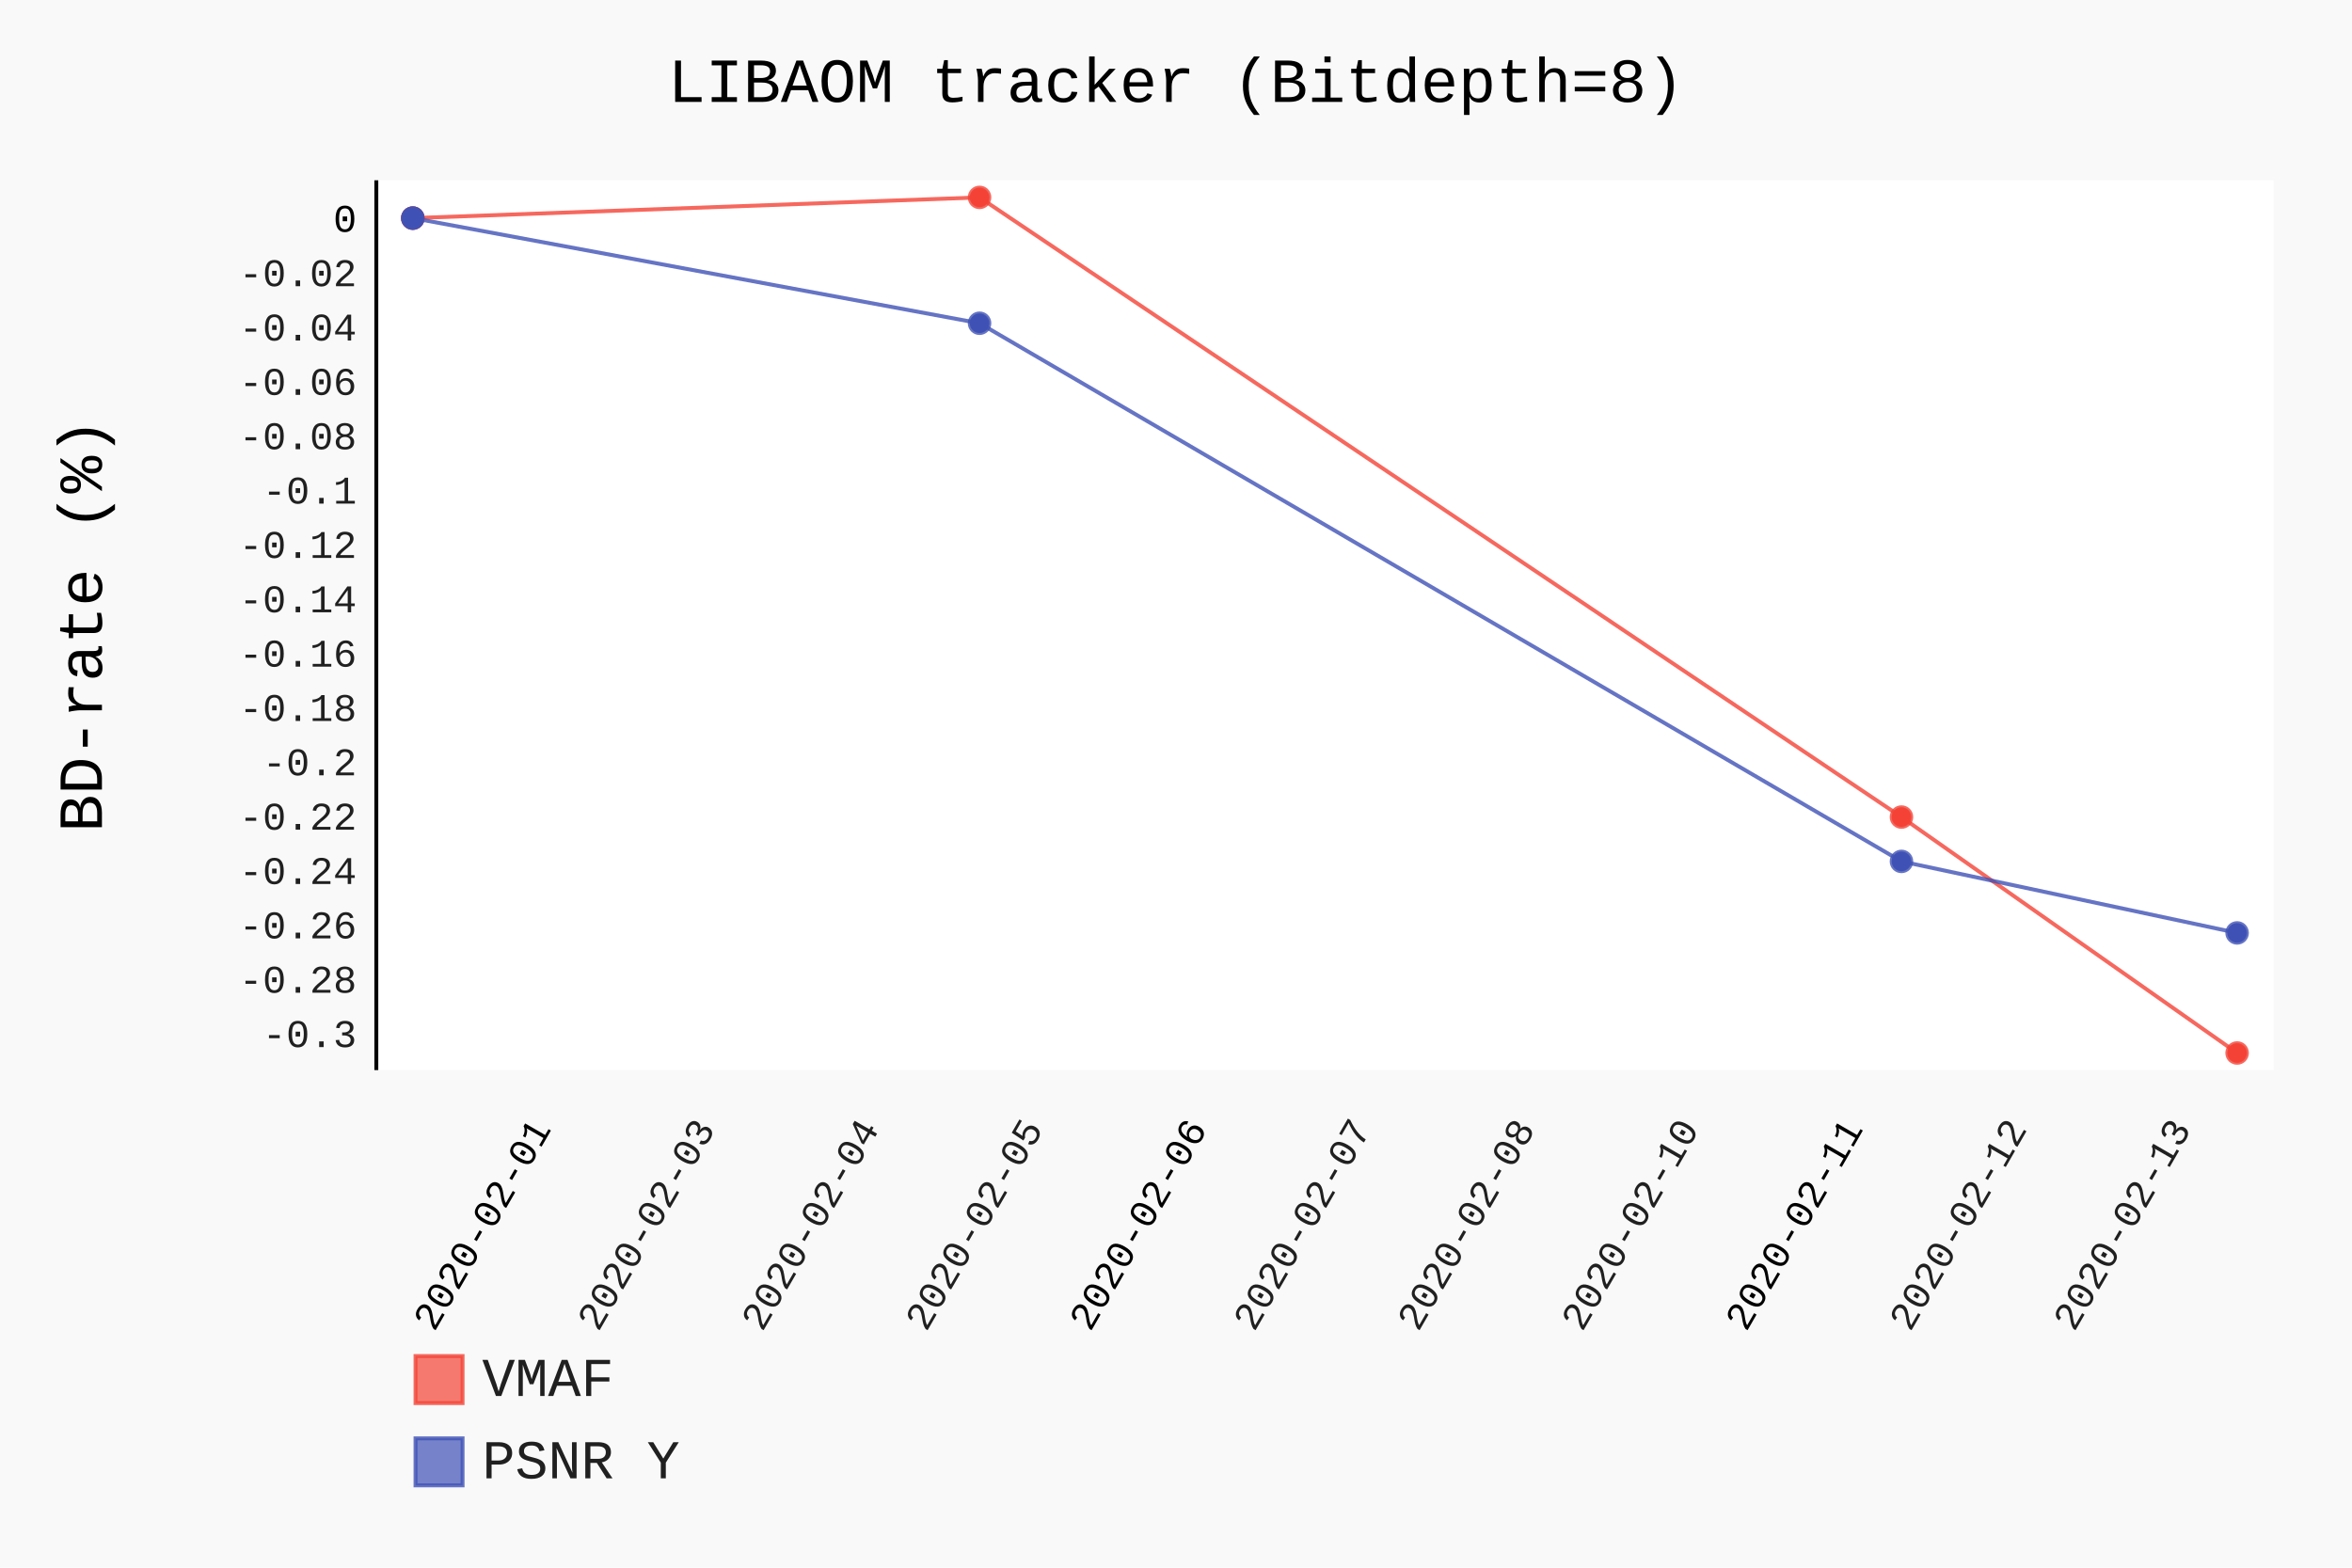
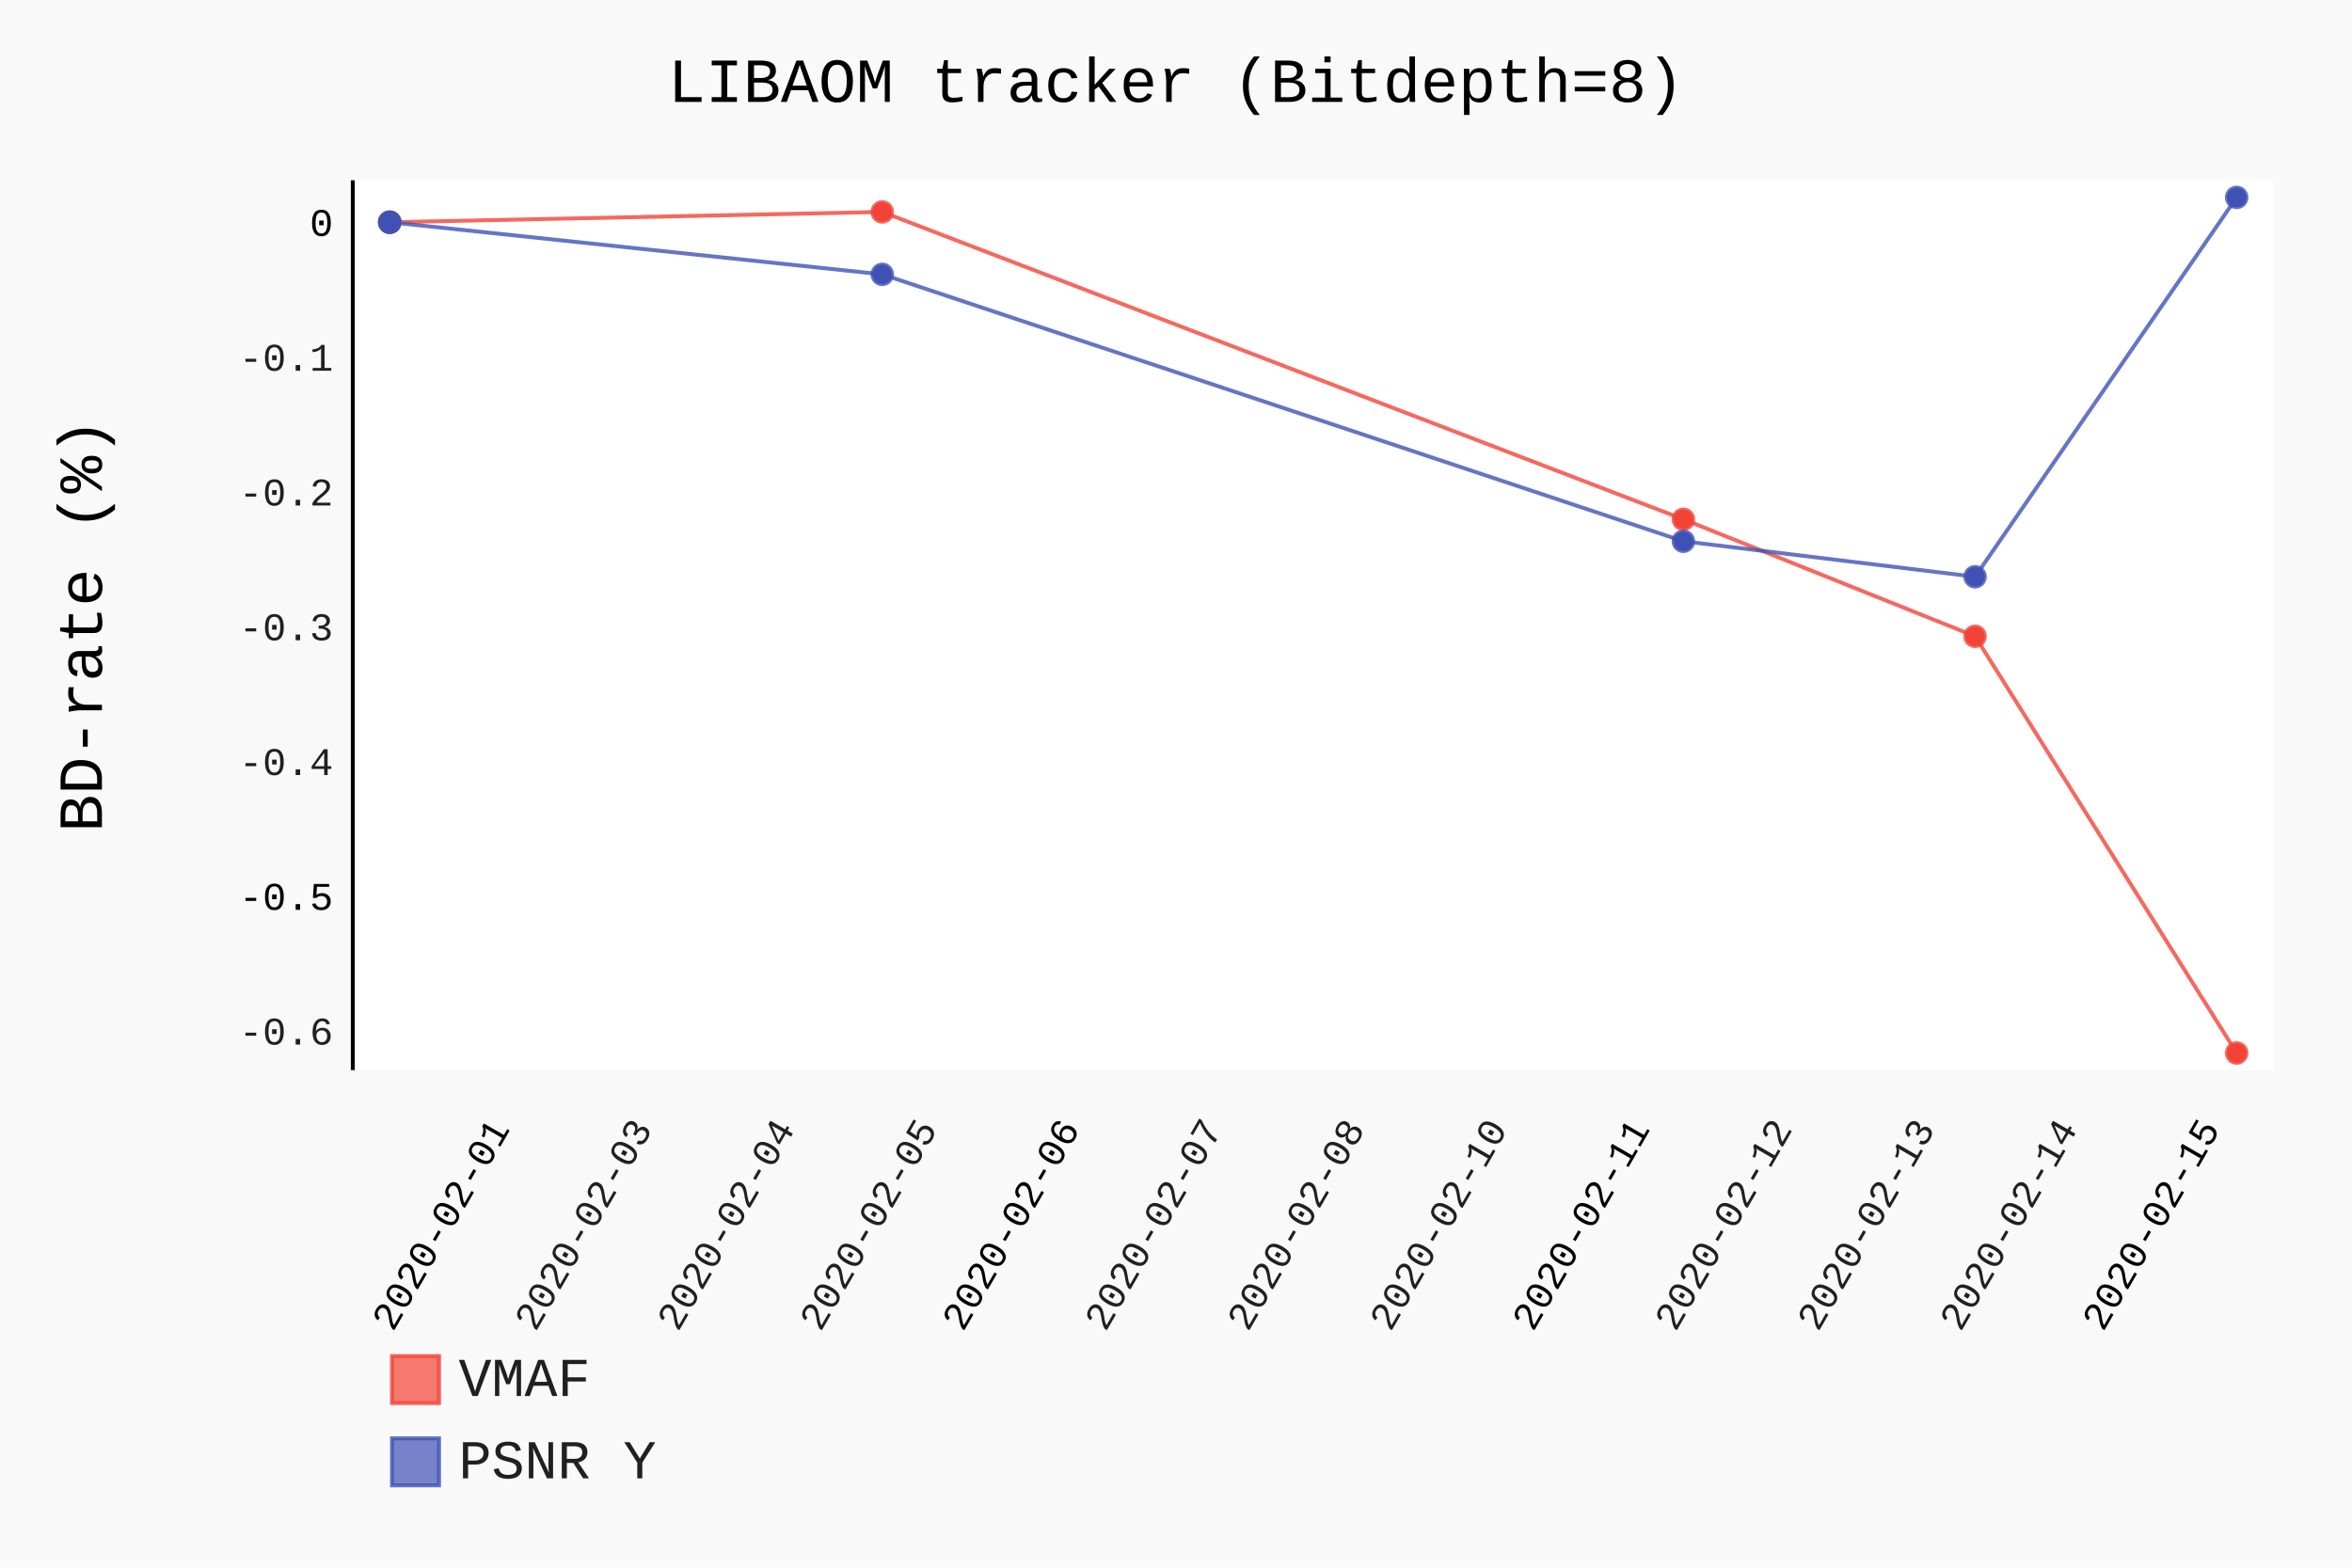
- <svg xmlns="http://www.w3.org/2000/svg" class="pygal-chart" id="chart-d21e7cd3-9c74-4532-ad8c-9af0bdebcf5a" viewBox="0 0 600 400">
+ <svg xmlns="http://www.w3.org/2000/svg" class="pygal-chart" id="chart-98905da1-d325-4386-972f-c944b4913d16" viewBox="0 0 600 400">
  <defs>
-     <style type="text/css">#chart-d21e7cd3-9c74-4532-ad8c-9af0bdebcf5a{-webkit-user-select:none;-webkit-font-smoothing:antialiased;font-family:Consolas,"Liberation Mono",Menlo,Courier,monospace}#chart-d21e7cd3-9c74-4532-ad8c-9af0bdebcf5a .title{font-family:Consolas,"Liberation Mono",Menlo,Courier,monospace;font-size:16px}#chart-d21e7cd3-9c74-4532-ad8c-9af0bdebcf5a .legends .legend text{font-family:Consolas,"Liberation Mono",Menlo,Courier,monospace;font-size:14px}#chart-d21e7cd3-9c74-4532-ad8c-9af0bdebcf5a .axis text{font-family:Consolas,"Liberation Mono",Menlo,Courier,monospace;font-size:10px}#chart-d21e7cd3-9c74-4532-ad8c-9af0bdebcf5a .axis text.major{font-family:Consolas,"Liberation Mono",Menlo,Courier,monospace;font-size:10px}#chart-d21e7cd3-9c74-4532-ad8c-9af0bdebcf5a .text-overlay text.value{font-family:Consolas,"Liberation Mono",Menlo,Courier,monospace;font-size:16px}#chart-d21e7cd3-9c74-4532-ad8c-9af0bdebcf5a .text-overlay text.label{font-family:Consolas,"Liberation Mono",Menlo,Courier,monospace;font-size:10px}#chart-d21e7cd3-9c74-4532-ad8c-9af0bdebcf5a .tooltip{font-family:Consolas,"Liberation Mono",Menlo,Courier,monospace;font-size:14px}#chart-d21e7cd3-9c74-4532-ad8c-9af0bdebcf5a text.no_data{font-family:Consolas,"Liberation Mono",Menlo,Courier,monospace;font-size:64px}
- #chart-d21e7cd3-9c74-4532-ad8c-9af0bdebcf5a{background-color:rgba(249,249,249,1)}#chart-d21e7cd3-9c74-4532-ad8c-9af0bdebcf5a path,#chart-d21e7cd3-9c74-4532-ad8c-9af0bdebcf5a line,#chart-d21e7cd3-9c74-4532-ad8c-9af0bdebcf5a rect,#chart-d21e7cd3-9c74-4532-ad8c-9af0bdebcf5a circle{-webkit-transition:150ms;-moz-transition:150ms;transition:150ms}#chart-d21e7cd3-9c74-4532-ad8c-9af0bdebcf5a .graph &gt; .background{fill:rgba(249,249,249,1)}#chart-d21e7cd3-9c74-4532-ad8c-9af0bdebcf5a .plot &gt; .background{fill:rgba(255,255,255,1)}#chart-d21e7cd3-9c74-4532-ad8c-9af0bdebcf5a .graph{fill:rgba(0,0,0,.87)}#chart-d21e7cd3-9c74-4532-ad8c-9af0bdebcf5a text.no_data{fill:rgba(0,0,0,1)}#chart-d21e7cd3-9c74-4532-ad8c-9af0bdebcf5a .title{fill:rgba(0,0,0,1)}#chart-d21e7cd3-9c74-4532-ad8c-9af0bdebcf5a .legends .legend text{fill:rgba(0,0,0,.87)}#chart-d21e7cd3-9c74-4532-ad8c-9af0bdebcf5a .legends .legend:hover text{fill:rgba(0,0,0,1)}#chart-d21e7cd3-9c74-4532-ad8c-9af0bdebcf5a .axis .line{stroke:rgba(0,0,0,1)}#chart-d21e7cd3-9c74-4532-ad8c-9af0bdebcf5a .axis .guide.line{stroke:rgba(0,0,0,.54)}#chart-d21e7cd3-9c74-4532-ad8c-9af0bdebcf5a .axis .major.line{stroke:rgba(0,0,0,.87)}#chart-d21e7cd3-9c74-4532-ad8c-9af0bdebcf5a .axis text.major{fill:rgba(0,0,0,1)}#chart-d21e7cd3-9c74-4532-ad8c-9af0bdebcf5a .axis.y .guides:hover .guide.line,#chart-d21e7cd3-9c74-4532-ad8c-9af0bdebcf5a .line-graph .axis.x .guides:hover .guide.line,#chart-d21e7cd3-9c74-4532-ad8c-9af0bdebcf5a .stackedline-graph .axis.x .guides:hover .guide.line,#chart-d21e7cd3-9c74-4532-ad8c-9af0bdebcf5a .xy-graph .axis.x .guides:hover .guide.line{stroke:rgba(0,0,0,1)}#chart-d21e7cd3-9c74-4532-ad8c-9af0bdebcf5a .axis .guides:hover text{fill:rgba(0,0,0,1)}#chart-d21e7cd3-9c74-4532-ad8c-9af0bdebcf5a .reactive{fill-opacity:.7;stroke-opacity:.8}#chart-d21e7cd3-9c74-4532-ad8c-9af0bdebcf5a .ci{stroke:rgba(0,0,0,.87)}#chart-d21e7cd3-9c74-4532-ad8c-9af0bdebcf5a .reactive.active,#chart-d21e7cd3-9c74-4532-ad8c-9af0bdebcf5a .active .reactive{fill-opacity:.8;stroke-opacity:.9;stroke-width:4}#chart-d21e7cd3-9c74-4532-ad8c-9af0bdebcf5a .ci .reactive.active{stroke-width:1.5}#chart-d21e7cd3-9c74-4532-ad8c-9af0bdebcf5a .series text{fill:rgba(0,0,0,1)}#chart-d21e7cd3-9c74-4532-ad8c-9af0bdebcf5a .tooltip rect{fill:rgba(255,255,255,1);stroke:rgba(0,0,0,1);-webkit-transition:opacity 150ms;-moz-transition:opacity 150ms;transition:opacity 150ms}#chart-d21e7cd3-9c74-4532-ad8c-9af0bdebcf5a .tooltip .label{fill:rgba(0,0,0,.87)}#chart-d21e7cd3-9c74-4532-ad8c-9af0bdebcf5a .tooltip .label{fill:rgba(0,0,0,.87)}#chart-d21e7cd3-9c74-4532-ad8c-9af0bdebcf5a .tooltip .legend{font-size:.8em;fill:rgba(0,0,0,.54)}#chart-d21e7cd3-9c74-4532-ad8c-9af0bdebcf5a .tooltip .x_label{font-size:.6em;fill:rgba(0,0,0,1)}#chart-d21e7cd3-9c74-4532-ad8c-9af0bdebcf5a .tooltip .xlink{font-size:.5em;text-decoration:underline}#chart-d21e7cd3-9c74-4532-ad8c-9af0bdebcf5a .tooltip .value{font-size:1.5em}#chart-d21e7cd3-9c74-4532-ad8c-9af0bdebcf5a .bound{font-size:.5em}#chart-d21e7cd3-9c74-4532-ad8c-9af0bdebcf5a .max-value{font-size:.75em;fill:rgba(0,0,0,.54)}#chart-d21e7cd3-9c74-4532-ad8c-9af0bdebcf5a .map-element{fill:rgba(255,255,255,1);stroke:rgba(0,0,0,.54) !important}#chart-d21e7cd3-9c74-4532-ad8c-9af0bdebcf5a .map-element .reactive{fill-opacity:inherit;stroke-opacity:inherit}#chart-d21e7cd3-9c74-4532-ad8c-9af0bdebcf5a .color-0,#chart-d21e7cd3-9c74-4532-ad8c-9af0bdebcf5a .color-0 a:visited{stroke:#F44336;fill:#F44336}#chart-d21e7cd3-9c74-4532-ad8c-9af0bdebcf5a .color-1,#chart-d21e7cd3-9c74-4532-ad8c-9af0bdebcf5a .color-1 a:visited{stroke:#3F51B5;fill:#3F51B5}#chart-d21e7cd3-9c74-4532-ad8c-9af0bdebcf5a .text-overlay .color-0 text{fill:black}#chart-d21e7cd3-9c74-4532-ad8c-9af0bdebcf5a .text-overlay .color-1 text{fill:black}
- #chart-d21e7cd3-9c74-4532-ad8c-9af0bdebcf5a text.no_data{text-anchor:middle}#chart-d21e7cd3-9c74-4532-ad8c-9af0bdebcf5a .guide.line{fill:none}#chart-d21e7cd3-9c74-4532-ad8c-9af0bdebcf5a .centered{text-anchor:middle}#chart-d21e7cd3-9c74-4532-ad8c-9af0bdebcf5a .title{text-anchor:middle}#chart-d21e7cd3-9c74-4532-ad8c-9af0bdebcf5a .legends .legend text{fill-opacity:1}#chart-d21e7cd3-9c74-4532-ad8c-9af0bdebcf5a .axis.x text{text-anchor:middle}#chart-d21e7cd3-9c74-4532-ad8c-9af0bdebcf5a .axis.x:not(.web) text[transform]{text-anchor:start}#chart-d21e7cd3-9c74-4532-ad8c-9af0bdebcf5a .axis.x:not(.web) text[transform].backwards{text-anchor:end}#chart-d21e7cd3-9c74-4532-ad8c-9af0bdebcf5a .axis.y text{text-anchor:end}#chart-d21e7cd3-9c74-4532-ad8c-9af0bdebcf5a .axis.y text[transform].backwards{text-anchor:start}#chart-d21e7cd3-9c74-4532-ad8c-9af0bdebcf5a .axis.y2 text{text-anchor:start}#chart-d21e7cd3-9c74-4532-ad8c-9af0bdebcf5a .axis.y2 text[transform].backwards{text-anchor:end}#chart-d21e7cd3-9c74-4532-ad8c-9af0bdebcf5a .axis .guide.line{stroke-dasharray:4,4}#chart-d21e7cd3-9c74-4532-ad8c-9af0bdebcf5a .axis .major.guide.line{stroke-dasharray:6,6}#chart-d21e7cd3-9c74-4532-ad8c-9af0bdebcf5a .horizontal .axis.y .guide.line,#chart-d21e7cd3-9c74-4532-ad8c-9af0bdebcf5a .horizontal .axis.y2 .guide.line,#chart-d21e7cd3-9c74-4532-ad8c-9af0bdebcf5a .vertical .axis.x .guide.line{opacity:0}#chart-d21e7cd3-9c74-4532-ad8c-9af0bdebcf5a .horizontal .axis.always_show .guide.line,#chart-d21e7cd3-9c74-4532-ad8c-9af0bdebcf5a .vertical .axis.always_show .guide.line{opacity:1 !important}#chart-d21e7cd3-9c74-4532-ad8c-9af0bdebcf5a .axis.y .guides:hover .guide.line,#chart-d21e7cd3-9c74-4532-ad8c-9af0bdebcf5a .axis.y2 .guides:hover .guide.line,#chart-d21e7cd3-9c74-4532-ad8c-9af0bdebcf5a .axis.x .guides:hover .guide.line{opacity:1}#chart-d21e7cd3-9c74-4532-ad8c-9af0bdebcf5a .axis .guides:hover text{opacity:1}#chart-d21e7cd3-9c74-4532-ad8c-9af0bdebcf5a .nofill{fill:none}#chart-d21e7cd3-9c74-4532-ad8c-9af0bdebcf5a .subtle-fill{fill-opacity:.2}#chart-d21e7cd3-9c74-4532-ad8c-9af0bdebcf5a .dot{stroke-width:1px;fill-opacity:1}#chart-d21e7cd3-9c74-4532-ad8c-9af0bdebcf5a .dot.active{stroke-width:5px}#chart-d21e7cd3-9c74-4532-ad8c-9af0bdebcf5a .dot.negative{fill:transparent}#chart-d21e7cd3-9c74-4532-ad8c-9af0bdebcf5a text,#chart-d21e7cd3-9c74-4532-ad8c-9af0bdebcf5a tspan{stroke:none !important}#chart-d21e7cd3-9c74-4532-ad8c-9af0bdebcf5a .series text.active{opacity:1}#chart-d21e7cd3-9c74-4532-ad8c-9af0bdebcf5a .tooltip rect{fill-opacity:.95;stroke-width:.5}#chart-d21e7cd3-9c74-4532-ad8c-9af0bdebcf5a .tooltip text{fill-opacity:1}#chart-d21e7cd3-9c74-4532-ad8c-9af0bdebcf5a .showable{visibility:hidden}#chart-d21e7cd3-9c74-4532-ad8c-9af0bdebcf5a .showable.shown{visibility:visible}#chart-d21e7cd3-9c74-4532-ad8c-9af0bdebcf5a .gauge-background{fill:rgba(229,229,229,1);stroke:none}#chart-d21e7cd3-9c74-4532-ad8c-9af0bdebcf5a .bg-lines{stroke:rgba(249,249,249,1);stroke-width:2px}</style>
+     <style type="text/css">#chart-98905da1-d325-4386-972f-c944b4913d16{-webkit-user-select:none;-webkit-font-smoothing:antialiased;font-family:Consolas,"Liberation Mono",Menlo,Courier,monospace}#chart-98905da1-d325-4386-972f-c944b4913d16 .title{font-family:Consolas,"Liberation Mono",Menlo,Courier,monospace;font-size:16px}#chart-98905da1-d325-4386-972f-c944b4913d16 .legends .legend text{font-family:Consolas,"Liberation Mono",Menlo,Courier,monospace;font-size:14px}#chart-98905da1-d325-4386-972f-c944b4913d16 .axis text{font-family:Consolas,"Liberation Mono",Menlo,Courier,monospace;font-size:10px}#chart-98905da1-d325-4386-972f-c944b4913d16 .axis text.major{font-family:Consolas,"Liberation Mono",Menlo,Courier,monospace;font-size:10px}#chart-98905da1-d325-4386-972f-c944b4913d16 .text-overlay text.value{font-family:Consolas,"Liberation Mono",Menlo,Courier,monospace;font-size:16px}#chart-98905da1-d325-4386-972f-c944b4913d16 .text-overlay text.label{font-family:Consolas,"Liberation Mono",Menlo,Courier,monospace;font-size:10px}#chart-98905da1-d325-4386-972f-c944b4913d16 .tooltip{font-family:Consolas,"Liberation Mono",Menlo,Courier,monospace;font-size:14px}#chart-98905da1-d325-4386-972f-c944b4913d16 text.no_data{font-family:Consolas,"Liberation Mono",Menlo,Courier,monospace;font-size:64px}
+ #chart-98905da1-d325-4386-972f-c944b4913d16{background-color:rgba(249,249,249,1)}#chart-98905da1-d325-4386-972f-c944b4913d16 path,#chart-98905da1-d325-4386-972f-c944b4913d16 line,#chart-98905da1-d325-4386-972f-c944b4913d16 rect,#chart-98905da1-d325-4386-972f-c944b4913d16 circle{-webkit-transition:150ms;-moz-transition:150ms;transition:150ms}#chart-98905da1-d325-4386-972f-c944b4913d16 .graph &gt; .background{fill:rgba(249,249,249,1)}#chart-98905da1-d325-4386-972f-c944b4913d16 .plot &gt; .background{fill:rgba(255,255,255,1)}#chart-98905da1-d325-4386-972f-c944b4913d16 .graph{fill:rgba(0,0,0,.87)}#chart-98905da1-d325-4386-972f-c944b4913d16 text.no_data{fill:rgba(0,0,0,1)}#chart-98905da1-d325-4386-972f-c944b4913d16 .title{fill:rgba(0,0,0,1)}#chart-98905da1-d325-4386-972f-c944b4913d16 .legends .legend text{fill:rgba(0,0,0,.87)}#chart-98905da1-d325-4386-972f-c944b4913d16 .legends .legend:hover text{fill:rgba(0,0,0,1)}#chart-98905da1-d325-4386-972f-c944b4913d16 .axis .line{stroke:rgba(0,0,0,1)}#chart-98905da1-d325-4386-972f-c944b4913d16 .axis .guide.line{stroke:rgba(0,0,0,.54)}#chart-98905da1-d325-4386-972f-c944b4913d16 .axis .major.line{stroke:rgba(0,0,0,.87)}#chart-98905da1-d325-4386-972f-c944b4913d16 .axis text.major{fill:rgba(0,0,0,1)}#chart-98905da1-d325-4386-972f-c944b4913d16 .axis.y .guides:hover .guide.line,#chart-98905da1-d325-4386-972f-c944b4913d16 .line-graph .axis.x .guides:hover .guide.line,#chart-98905da1-d325-4386-972f-c944b4913d16 .stackedline-graph .axis.x .guides:hover .guide.line,#chart-98905da1-d325-4386-972f-c944b4913d16 .xy-graph .axis.x .guides:hover .guide.line{stroke:rgba(0,0,0,1)}#chart-98905da1-d325-4386-972f-c944b4913d16 .axis .guides:hover text{fill:rgba(0,0,0,1)}#chart-98905da1-d325-4386-972f-c944b4913d16 .reactive{fill-opacity:.7;stroke-opacity:.8}#chart-98905da1-d325-4386-972f-c944b4913d16 .ci{stroke:rgba(0,0,0,.87)}#chart-98905da1-d325-4386-972f-c944b4913d16 .reactive.active,#chart-98905da1-d325-4386-972f-c944b4913d16 .active .reactive{fill-opacity:.8;stroke-opacity:.9;stroke-width:4}#chart-98905da1-d325-4386-972f-c944b4913d16 .ci .reactive.active{stroke-width:1.5}#chart-98905da1-d325-4386-972f-c944b4913d16 .series text{fill:rgba(0,0,0,1)}#chart-98905da1-d325-4386-972f-c944b4913d16 .tooltip rect{fill:rgba(255,255,255,1);stroke:rgba(0,0,0,1);-webkit-transition:opacity 150ms;-moz-transition:opacity 150ms;transition:opacity 150ms}#chart-98905da1-d325-4386-972f-c944b4913d16 .tooltip .label{fill:rgba(0,0,0,.87)}#chart-98905da1-d325-4386-972f-c944b4913d16 .tooltip .label{fill:rgba(0,0,0,.87)}#chart-98905da1-d325-4386-972f-c944b4913d16 .tooltip .legend{font-size:.8em;fill:rgba(0,0,0,.54)}#chart-98905da1-d325-4386-972f-c944b4913d16 .tooltip .x_label{font-size:.6em;fill:rgba(0,0,0,1)}#chart-98905da1-d325-4386-972f-c944b4913d16 .tooltip .xlink{font-size:.5em;text-decoration:underline}#chart-98905da1-d325-4386-972f-c944b4913d16 .tooltip .value{font-size:1.5em}#chart-98905da1-d325-4386-972f-c944b4913d16 .bound{font-size:.5em}#chart-98905da1-d325-4386-972f-c944b4913d16 .max-value{font-size:.75em;fill:rgba(0,0,0,.54)}#chart-98905da1-d325-4386-972f-c944b4913d16 .map-element{fill:rgba(255,255,255,1);stroke:rgba(0,0,0,.54) !important}#chart-98905da1-d325-4386-972f-c944b4913d16 .map-element .reactive{fill-opacity:inherit;stroke-opacity:inherit}#chart-98905da1-d325-4386-972f-c944b4913d16 .color-0,#chart-98905da1-d325-4386-972f-c944b4913d16 .color-0 a:visited{stroke:#F44336;fill:#F44336}#chart-98905da1-d325-4386-972f-c944b4913d16 .color-1,#chart-98905da1-d325-4386-972f-c944b4913d16 .color-1 a:visited{stroke:#3F51B5;fill:#3F51B5}#chart-98905da1-d325-4386-972f-c944b4913d16 .text-overlay .color-0 text{fill:black}#chart-98905da1-d325-4386-972f-c944b4913d16 .text-overlay .color-1 text{fill:black}
+ #chart-98905da1-d325-4386-972f-c944b4913d16 text.no_data{text-anchor:middle}#chart-98905da1-d325-4386-972f-c944b4913d16 .guide.line{fill:none}#chart-98905da1-d325-4386-972f-c944b4913d16 .centered{text-anchor:middle}#chart-98905da1-d325-4386-972f-c944b4913d16 .title{text-anchor:middle}#chart-98905da1-d325-4386-972f-c944b4913d16 .legends .legend text{fill-opacity:1}#chart-98905da1-d325-4386-972f-c944b4913d16 .axis.x text{text-anchor:middle}#chart-98905da1-d325-4386-972f-c944b4913d16 .axis.x:not(.web) text[transform]{text-anchor:start}#chart-98905da1-d325-4386-972f-c944b4913d16 .axis.x:not(.web) text[transform].backwards{text-anchor:end}#chart-98905da1-d325-4386-972f-c944b4913d16 .axis.y text{text-anchor:end}#chart-98905da1-d325-4386-972f-c944b4913d16 .axis.y text[transform].backwards{text-anchor:start}#chart-98905da1-d325-4386-972f-c944b4913d16 .axis.y2 text{text-anchor:start}#chart-98905da1-d325-4386-972f-c944b4913d16 .axis.y2 text[transform].backwards{text-anchor:end}#chart-98905da1-d325-4386-972f-c944b4913d16 .axis .guide.line{stroke-dasharray:4,4}#chart-98905da1-d325-4386-972f-c944b4913d16 .axis .major.guide.line{stroke-dasharray:6,6}#chart-98905da1-d325-4386-972f-c944b4913d16 .horizontal .axis.y .guide.line,#chart-98905da1-d325-4386-972f-c944b4913d16 .horizontal .axis.y2 .guide.line,#chart-98905da1-d325-4386-972f-c944b4913d16 .vertical .axis.x .guide.line{opacity:0}#chart-98905da1-d325-4386-972f-c944b4913d16 .horizontal .axis.always_show .guide.line,#chart-98905da1-d325-4386-972f-c944b4913d16 .vertical .axis.always_show .guide.line{opacity:1 !important}#chart-98905da1-d325-4386-972f-c944b4913d16 .axis.y .guides:hover .guide.line,#chart-98905da1-d325-4386-972f-c944b4913d16 .axis.y2 .guides:hover .guide.line,#chart-98905da1-d325-4386-972f-c944b4913d16 .axis.x .guides:hover .guide.line{opacity:1}#chart-98905da1-d325-4386-972f-c944b4913d16 .axis .guides:hover text{opacity:1}#chart-98905da1-d325-4386-972f-c944b4913d16 .nofill{fill:none}#chart-98905da1-d325-4386-972f-c944b4913d16 .subtle-fill{fill-opacity:.2}#chart-98905da1-d325-4386-972f-c944b4913d16 .dot{stroke-width:1px;fill-opacity:1}#chart-98905da1-d325-4386-972f-c944b4913d16 .dot.active{stroke-width:5px}#chart-98905da1-d325-4386-972f-c944b4913d16 .dot.negative{fill:transparent}#chart-98905da1-d325-4386-972f-c944b4913d16 text,#chart-98905da1-d325-4386-972f-c944b4913d16 tspan{stroke:none !important}#chart-98905da1-d325-4386-972f-c944b4913d16 .series text.active{opacity:1}#chart-98905da1-d325-4386-972f-c944b4913d16 .tooltip rect{fill-opacity:.95;stroke-width:.5}#chart-98905da1-d325-4386-972f-c944b4913d16 .tooltip text{fill-opacity:1}#chart-98905da1-d325-4386-972f-c944b4913d16 .showable{visibility:hidden}#chart-98905da1-d325-4386-972f-c944b4913d16 .showable.shown{visibility:visible}#chart-98905da1-d325-4386-972f-c944b4913d16 .gauge-background{fill:rgba(229,229,229,1);stroke:none}#chart-98905da1-d325-4386-972f-c944b4913d16 .bg-lines{stroke:rgba(249,249,249,1);stroke-width:2px}</style>
  </defs>
  <g class="graph datetimeline-graph vertical">
    <rect class="background" height="400" width="600" x="0" y="0" />
-     <g class="plot" transform="translate(96, 46)">
-       <rect class="background" height="227.038" width="484.0" x="0" y="0" />
+     <g class="plot" transform="translate(90, 46)">
+       <rect class="background" height="227.038" width="490.0" x="0" y="0" />
      <g class="axis y">
        <g class="guides">
-           <text class="" x="-5" y="221.161">-0.3</text>
+           <text class="" x="-5" y="220.532">-0.6</text>
        </g>
        <g class="guides">
-           <text class="" x="-5" y="207.294">-0.28</text>
+           <text class="major" x="-5" y="186.143">-0.5</text>
        </g>
        <g class="guides">
-           <text class="" x="-5" y="193.426">-0.26</text>
+           <text class="" x="-5" y="151.755">-0.4</text>
        </g>
        <g class="guides">
-           <text class="" x="-5" y="179.559">-0.24</text>
+           <text class="" x="-5" y="117.366">-0.3</text>
        </g>
        <g class="guides">
-           <text class="" x="-5" y="165.692">-0.22</text>
+           <text class="" x="-5" y="82.978">-0.2</text>
        </g>
        <g class="guides">
-           <text class="" x="-5" y="151.824">-0.2</text>
+           <text class="" x="-5" y="48.589">-0.1</text>
        </g>
        <g class="guides">
-           <text class="" x="-5" y="137.957">-0.18</text>
-         </g>
-         <g class="guides">
-           <text class="" x="-5" y="124.09">-0.16</text>
-         </g>
-         <g class="guides">
-           <text class="" x="-5" y="110.223">-0.14</text>
-         </g>
-         <g class="guides">
-           <text class="" x="-5" y="96.355">-0.12</text>
-         </g>
-         <g class="guides">
-           <text class="" x="-5" y="82.488">-0.1</text>
-         </g>
-         <g class="guides">
-           <text class="" x="-5" y="68.621">-0.08</text>
-         </g>
-         <g class="guides">
-           <text class="" x="-5" y="54.753">-0.06</text>
-         </g>
-         <g class="guides">
-           <text class="" x="-5" y="40.886">-0.04</text>
-         </g>
-         <g class="guides">
-           <text class="" x="-5" y="27.019">-0.02</text>
-         </g>
-         <g class="guides">
-           <text class="major" x="-5" y="13.151">0</text>
+           <text class="major" x="-5" y="14.201">0</text>
        </g>
      </g>
      <g class="axis x">
        <path class="line" d="M0 0 v227.038" />
        <g class="guides">
-           <path class="major guide line" d="M44.783 0 v227.038" />
-           <text class="major backwards" transform="rotate(300 44.78329 242.0385)" x="44.783" y="242.038">2020-02-01</text>
+           <path class="major guide line" d="M40.252 0 v227.038" />
+           <text class="major backwards" transform="rotate(300 40.25166 242.0385)" x="40.252" y="242.038">2020-02-01</text>
        </g>
        <g class="guides">
-           <path class="guide line" d="M86.618 0 v227.038" />
-           <text class="backwards" transform="rotate(300 86.61772 242.0385)" x="86.618" y="242.038">2020-02-03</text>
+           <path class="guide line" d="M76.606 0 v227.038" />
+           <text class="backwards" transform="rotate(300 76.60613 242.0385)" x="76.606" y="242.038">2020-02-03</text>
        </g>
        <g class="guides">
-           <path class="guide line" d="M128.452 0 v227.038" />
-           <text class="backwards" transform="rotate(300 128.4522 242.0385)" x="128.452" y="242.038">2020-02-04</text>
+           <path class="guide line" d="M112.961 0 v227.038" />
+           <text class="backwards" transform="rotate(300 112.9606 242.0385)" x="112.961" y="242.038">2020-02-04</text>
        </g>
        <g class="guides">
-           <path class="guide line" d="M170.287 0 v227.038" />
-           <text class="backwards" transform="rotate(300 170.2866 242.0385)" x="170.287" y="242.038">2020-02-05</text>
+           <path class="guide line" d="M149.315 0 v227.038" />
+           <text class="backwards" transform="rotate(300 149.3151 242.0385)" x="149.315" y="242.038">2020-02-05</text>
        </g>
        <g class="guides">
-           <path class="major guide line" d="M212.121 0 v227.038" />
-           <text class="major backwards" transform="rotate(300 212.121 242.0385)" x="212.121" y="242.038">2020-02-06</text>
+           <path class="major guide line" d="M185.67 0 v227.038" />
+           <text class="major backwards" transform="rotate(300 185.6695 242.0385)" x="185.67" y="242.038">2020-02-06</text>
        </g>
        <g class="guides">
-           <path class="guide line" d="M253.955 0 v227.038" />
-           <text class="backwards" transform="rotate(300 253.9554 242.0385)" x="253.955" y="242.038">2020-02-07</text>
+           <path class="guide line" d="M222.024 0 v227.038" />
+           <text class="backwards" transform="rotate(300 222.024 242.0385)" x="222.024" y="242.038">2020-02-07</text>
        </g>
        <g class="guides">
-           <path class="guide line" d="M295.79 0 v227.038" />
-           <text class="backwards" transform="rotate(300 295.7899 242.0385)" x="295.79" y="242.038">2020-02-08</text>
+           <path class="guide line" d="M258.378 0 v227.038" />
+           <text class="backwards" transform="rotate(300 258.3784 242.0385)" x="258.378" y="242.038">2020-02-08</text>
        </g>
        <g class="guides">
-           <path class="guide line" d="M337.624 0 v227.038" />
-           <text class="backwards" transform="rotate(300 337.6243 242.0385)" x="337.624" y="242.038">2020-02-10</text>
+           <path class="guide line" d="M294.733 0 v227.038" />
+           <text class="backwards" transform="rotate(300 294.7329 242.0385)" x="294.733" y="242.038">2020-02-10</text>
        </g>
        <g class="guides">
-           <path class="major guide line" d="M379.459 0 v227.038" />
-           <text class="major backwards" transform="rotate(300 379.4587 242.0385)" x="379.459" y="242.038">2020-02-11</text>
+           <path class="major guide line" d="M331.087 0 v227.038" />
+           <text class="major backwards" transform="rotate(300 331.0874 242.0385)" x="331.087" y="242.038">2020-02-11</text>
        </g>
        <g class="guides">
-           <path class="guide line" d="M421.293 0 v227.038" />
-           <text class="backwards" transform="rotate(300 421.2932 242.0385)" x="421.293" y="242.038">2020-02-12</text>
+           <path class="guide line" d="M367.442 0 v227.038" />
+           <text class="backwards" transform="rotate(300 367.4418 242.0385)" x="367.442" y="242.038">2020-02-12</text>
        </g>
        <g class="guides">
-           <path class="guide line" d="M463.128 0 v227.038" />
-           <text class="backwards" transform="rotate(300 463.1276 242.0385)" x="463.128" y="242.038">2020-02-13</text>
+           <path class="guide line" d="M403.796 0 v227.038" />
+           <text class="backwards" transform="rotate(300 403.7963 242.0385)" x="403.796" y="242.038">2020-02-13</text>
+         </g>
+         <g class="guides">
+           <path class="guide line" d="M440.151 0 v227.038" />
+           <text class="backwards" transform="rotate(300 440.1508 242.0385)" x="440.151" y="242.038">2020-02-14</text>
+         </g>
+         <g class="guides">
+           <path class="major guide line" d="M476.505 0 v227.038" />
+           <text class="major backwards" transform="rotate(300 476.5052 242.0385)" x="476.505" y="242.038">2020-02-15</text>
        </g>
      </g>
      <g class="series serie-0 color-0">
-         <path class="line reactive nofill" d="M9.308 9.651 L9.308 9.651 153.887 4.366 389.068 162.476 474.692 222.672" />
+         <path class="line reactive nofill" d="M9.423 10.701 L9.423 10.701 135.064 8.079 339.438 86.497 413.846 116.352 480.577 222.672" />
      </g>
      <g class="series serie-1 color-1">
-         <path class="line reactive nofill" d="M9.308 9.651 L9.308 9.651 153.887 36.475 389.068 173.789 474.692 192.036" />
+         <path class="line reactive nofill" d="M9.423 10.701 L9.423 10.701 135.064 24.004 339.438 92.107 413.846 101.157 480.577 4.366" />
      </g>
    </g>
    <g class="titles">
      <text class="title plot_title" x="300.0" y="26">LIBAOM tracker (Bitdepth=8)</text>
      <text class="title" transform="rotate(-90 0 159.5192)" x="0" y="185.519">BD-rate (%)</text>
    </g>
-     <g class="plot overlay" transform="translate(96, 46)">
+     <g class="plot overlay" transform="translate(90, 46)">
      <g class="series serie-0 color-0">
        <g class="dots">
-           <circle class="dot reactive tooltip-trigger" cx="9.308" cy="9.651" r="2.5" />
+           <circle class="dot reactive tooltip-trigger" cx="9.423" cy="10.701" r="2.5" />
        </g>
        <g class="dots">
-           <circle class="dot reactive tooltip-trigger" cx="9.308" cy="9.651" r="2.5" />
+           <circle class="dot reactive tooltip-trigger" cx="9.423" cy="10.701" r="2.5" />
        </g>
        <g class="dots">
-           <circle class="dot reactive tooltip-trigger" cx="153.887" cy="4.366" r="2.5" />
+           <circle class="dot reactive tooltip-trigger" cx="135.064" cy="8.079" r="2.5" />
        </g>
        <g class="dots">
-           <circle class="dot reactive tooltip-trigger" cx="389.068" cy="162.476" r="2.5" />
+           <circle class="dot reactive tooltip-trigger" cx="339.438" cy="86.497" r="2.5" />
        </g>
        <g class="dots">
-           <circle class="dot reactive tooltip-trigger" cx="474.692" cy="222.672" r="2.5" />
+           <circle class="dot reactive tooltip-trigger" cx="413.846" cy="116.352" r="2.5" />
+         </g>
+         <g class="dots">
+           <circle class="dot reactive tooltip-trigger" cx="480.577" cy="222.672" r="2.5" />
        </g>
      </g>
      <g class="series serie-1 color-1">
        <g class="dots">
-           <circle class="dot reactive tooltip-trigger" cx="9.308" cy="9.651" r="2.5" />
+           <circle class="dot reactive tooltip-trigger" cx="9.423" cy="10.701" r="2.5" />
        </g>
        <g class="dots">
-           <circle class="dot reactive tooltip-trigger" cx="9.308" cy="9.651" r="2.5" />
+           <circle class="dot reactive tooltip-trigger" cx="9.423" cy="10.701" r="2.5" />
        </g>
        <g class="dots">
-           <circle class="dot reactive tooltip-trigger" cx="153.887" cy="36.475" r="2.5" />
+           <circle class="dot reactive tooltip-trigger" cx="135.064" cy="24.004" r="2.5" />
        </g>
        <g class="dots">
-           <circle class="dot reactive tooltip-trigger" cx="389.068" cy="173.789" r="2.5" />
+           <circle class="dot reactive tooltip-trigger" cx="339.438" cy="92.107" r="2.5" />
        </g>
        <g class="dots">
-           <circle class="dot reactive tooltip-trigger" cx="474.692" cy="192.036" r="2.5" />
+           <circle class="dot reactive tooltip-trigger" cx="413.846" cy="101.157" r="2.5" />
+         </g>
+         <g class="dots">
+           <circle class="dot reactive tooltip-trigger" cx="480.577" cy="4.366" r="2.5" />
        </g>
      </g>
    </g>
-     <g class="plot text-overlay" transform="translate(96, 46)">
+     <g class="plot text-overlay" transform="translate(90, 46)">
      <g class="series serie-0 color-0" />
      <g class="series serie-1 color-1" />
    </g>
-     <g class="plot tooltip-overlay" transform="translate(96, 46)">
+     <g class="plot tooltip-overlay" transform="translate(90, 46)">
      <g class="tooltip" style="opacity: 0" transform="translate(0 0)">
        <rect class="tooltip-box" height="0" rx="0" ry="0" width="0" />
        <g class="text" />
      </g>
    </g>
-     <g class="legends" transform="translate(106, 345)">
+     <g class="legends" transform="translate(100, 345)">
      <g class="legend reactive activate-serie" id="activate-serie-0">
        <rect class="color-0 reactive" height="12" width="12" x="0.0" y="1.0" />
        <text x="17.0" y="11.2">VMAF</text>
      </g>
      <g class="legend reactive activate-serie" id="activate-serie-1">
        <rect class="color-1 reactive" height="12" width="12" x="0.0" y="22.0" />
        <text x="17.0" y="32.2">PSNR Y</text>
      </g>
    </g>
  </g>
</svg>
